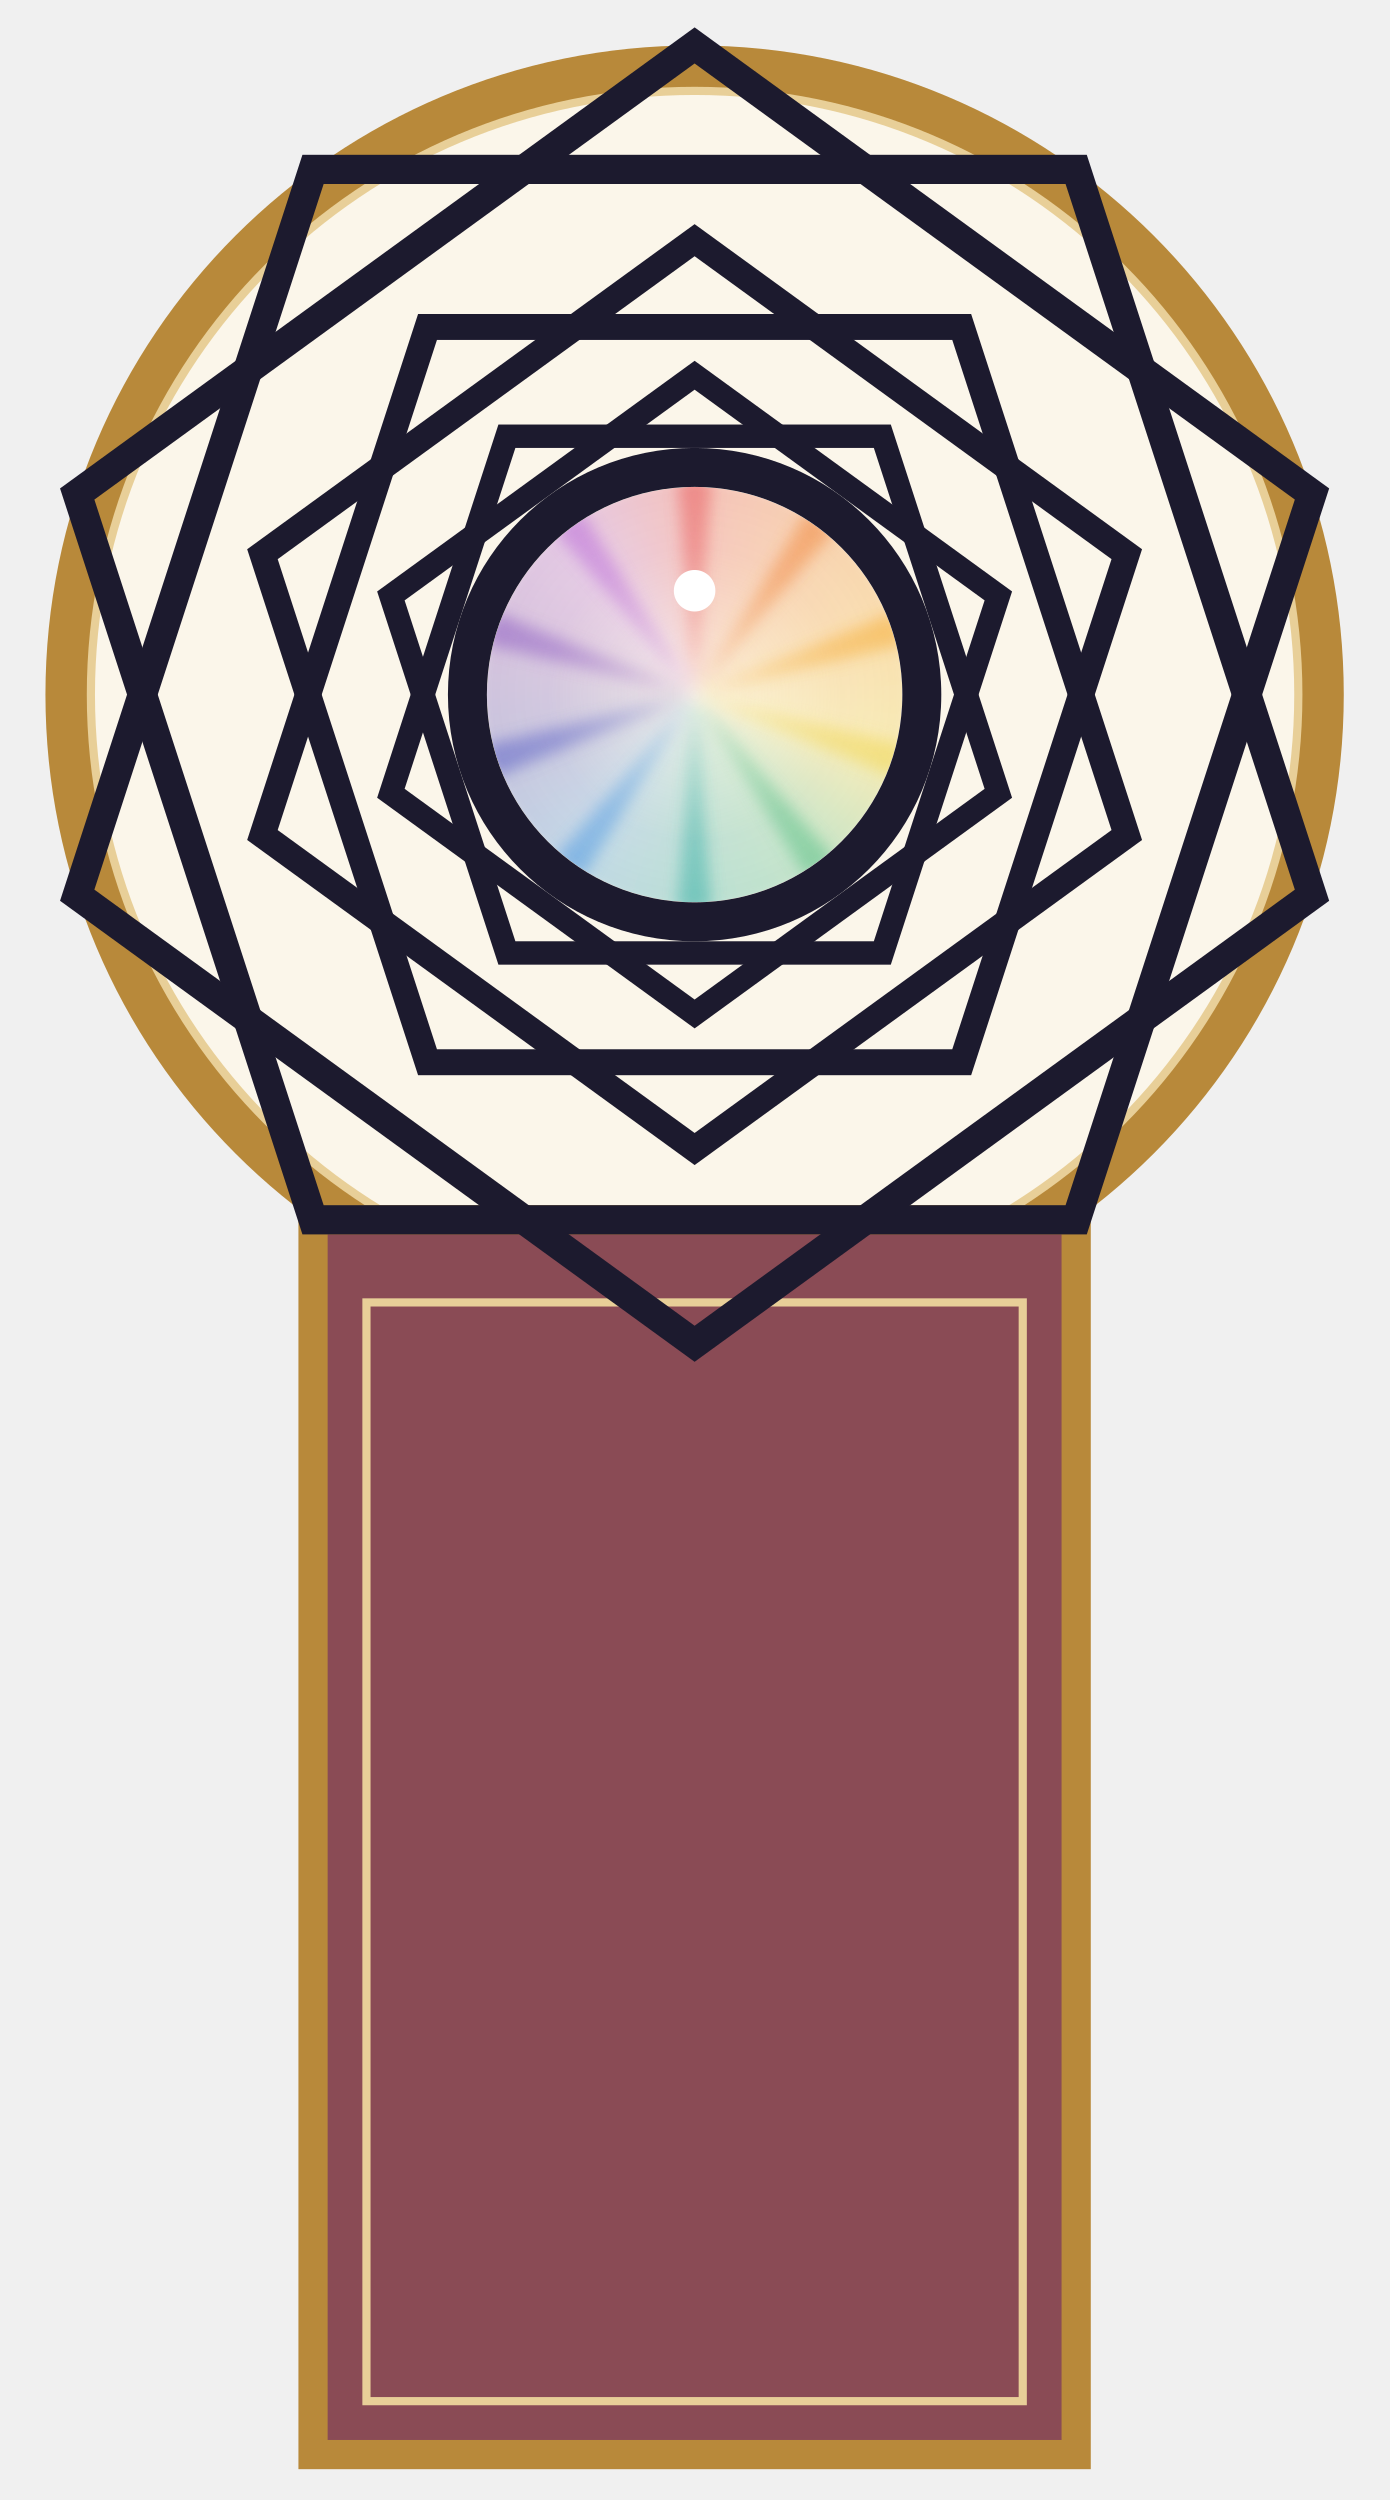
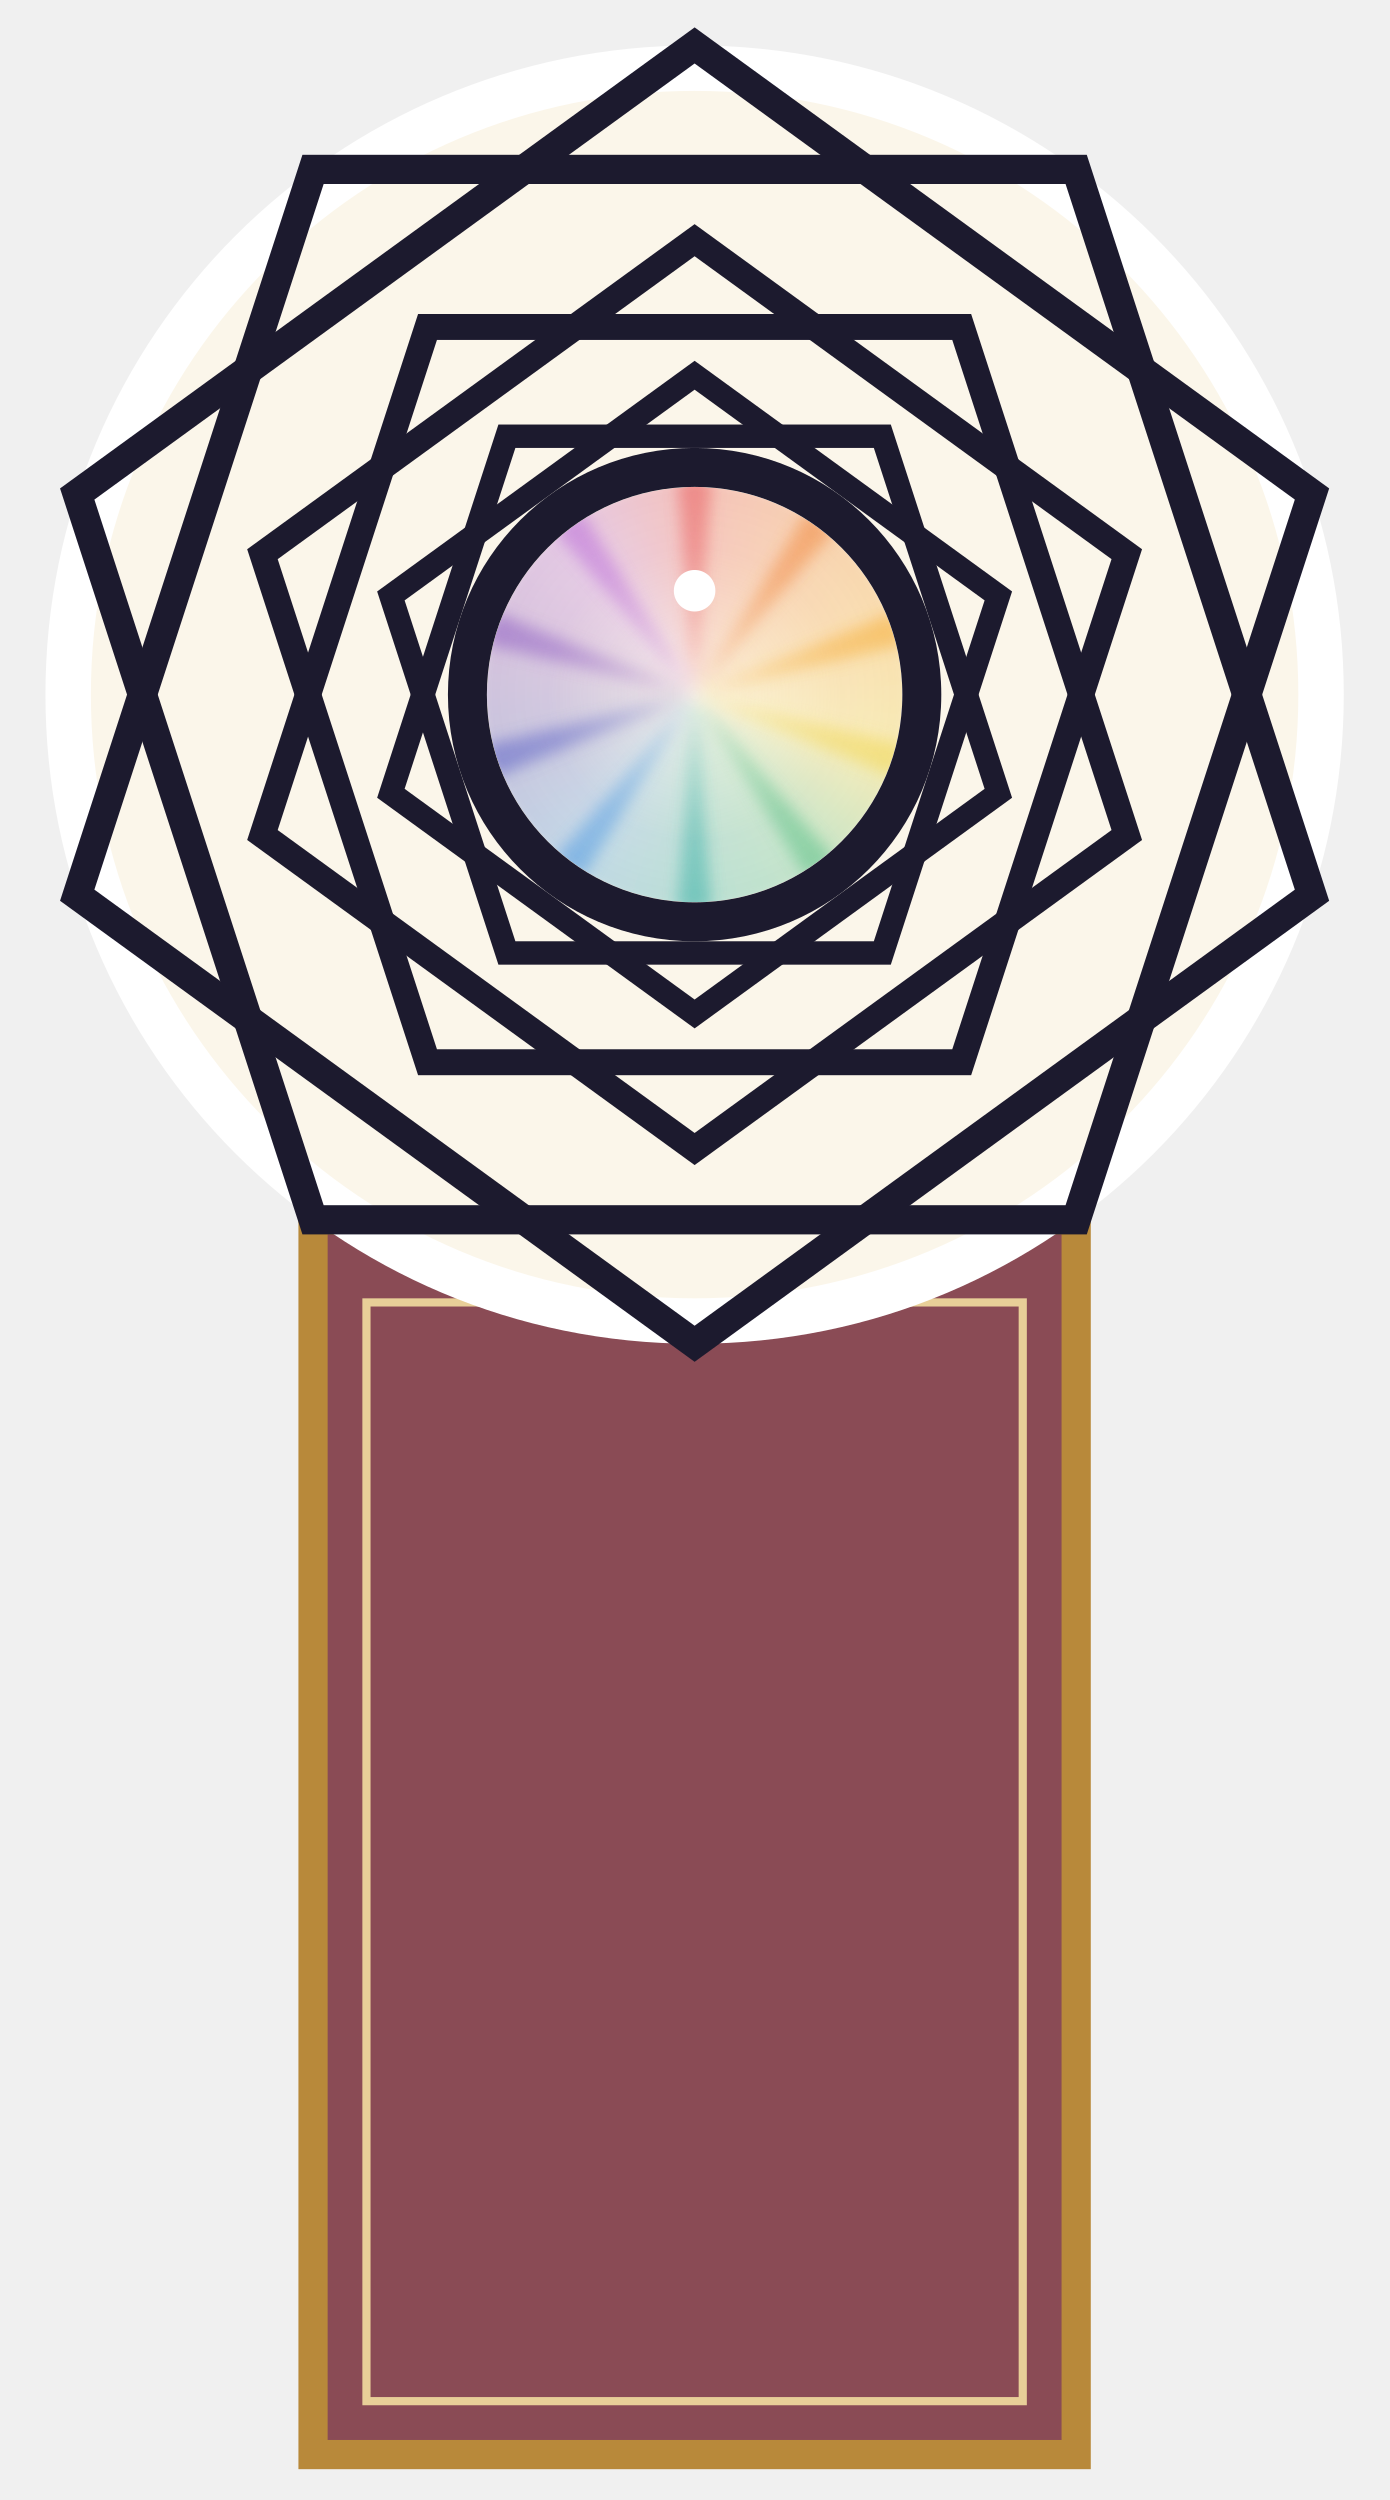
<svg xmlns="http://www.w3.org/2000/svg" viewBox="-107.00 -107.00 214.00 385.11" role="img" aria-label="Sisters of Sonder">
  <defs>
    <clipPath id="drop">
      <circle r="32.000" />
    </clipPath>
    <filter id="soft" x="-20%" y="-20%" width="140%" height="140%">
      <feGaussianBlur stdDeviation="1.120" />
    </filter>
    <radialGradient id="streak-ramp" gradientUnits="userSpaceOnUse" cx="0" cy="0" r="32.000">
      <stop offset="0" stop-color="#fff" stop-opacity=".35" />
      <stop offset=".7" stop-color="#fff" stop-opacity=".9" />
      <stop offset="1" stop-color="#fff" />
    </radialGradient>
    <mask id="streak-fade" maskUnits="userSpaceOnUse" x="-32.000" y="-32.000" width="64.000" height="64.000">
      <circle r="32.000" fill="url(#streak-ramp)" />
    </mask>
  </defs>
-   <circle r="96.500" fill="#fbf6ea" />
-   <circle r="96.500" fill="none" stroke="#b8893a" stroke-width="7.000" />
-   <circle r="93.000" fill="none" stroke="#e8cf98" stroke-width="1.260" />
  <rect x="-58.779" y="80.902" width="117.557" height="190.211" fill="#8a4b55" stroke="#b8893a" stroke-width="4.500" />
  <rect x="-50.550" y="93.631" width="101.099" height="169.253" fill="none" stroke="#e8cf98" stroke-width="1.260" />
+   <circle r="96.500" fill="#fbf6ea" />
+   <circle r="96.500" fill="none" stroke="#ffffff" stroke-width="7.000" />
  <polygon points="0.000,-100.000 95.106,-30.902 58.779,80.902 -58.779,80.902 -95.106,-30.902" fill="none" stroke="#1c1a2e" stroke-width="4.500" stroke-linejoin="miter" />
  <polygon points="58.779,-80.902 95.106,30.902 0.000,100.000 -95.106,30.902 -58.779,-80.902" fill="none" stroke="#1c1a2e" stroke-width="4.500" stroke-linejoin="miter" />
  <polygon points="0.000,-70.000 66.574,-21.631 41.145,56.631 -41.145,56.631 -66.574,-21.631" fill="none" stroke="#1c1a2e" stroke-width="4.000" stroke-linejoin="miter" />
  <polygon points="41.145,-56.631 66.574,21.631 0.000,70.000 -66.574,21.631 -41.145,-56.631" fill="none" stroke="#1c1a2e" stroke-width="4.000" stroke-linejoin="miter" />
  <polygon points="0.000,-49.196 46.788,-15.202 28.916,39.800 -28.916,39.800 -46.788,-15.202" fill="none" stroke="#1c1a2e" stroke-width="3.600" stroke-linejoin="miter" />
  <polygon points="28.916,-39.800 46.788,15.202 0.000,49.196 -46.788,15.202 -28.916,-39.800" fill="none" stroke="#1c1a2e" stroke-width="3.600" stroke-linejoin="miter" />
  <circle r="32.000" fill="url(#water)" />
  <g clip-path="url(#drop)" mask="url(#streak-fade)" filter="url(#soft)" opacity="0.3">
    <path d="M0,0 L-0.176,-33.600 L1.348,-33.573 Z" fill="#e5494c" />
    <path d="M0,0 L0.997,-33.585 L2.519,-33.505 Z" fill="#e64c4a" />
    <path d="M0,0 L2.168,-33.530 L3.687,-33.397 Z" fill="#e74f48" />
    <path d="M0,0 L3.337,-33.434 L4.850,-33.248 Z" fill="#e75246" />
    <path d="M0,0 L4.502,-33.297 L6.008,-33.059 Z" fill="#e85444" />
    <path d="M0,0 L5.661,-33.120 L7.158,-32.829 Z" fill="#e85742" />
    <path d="M0,0 L6.814,-32.902 L8.299,-32.559 Z" fill="#e95a40" />
    <path d="M0,0 L7.958,-32.644 L9.430,-32.249 Z" fill="#ea5d3e" />
    <path d="M0,0 L9.092,-32.346 L10.550,-31.901 Z" fill="#ea603c" />
    <path d="M0,0 L10.216,-32.009 L11.657,-31.513 Z" fill="#eb623b" />
    <path d="M0,0 L11.326,-31.633 L12.750,-31.087 Z" fill="#eb6539" />
    <path d="M0,0 L12.423,-31.219 L13.827,-30.623 Z" fill="#ec6837" />
    <path d="M0,0 L13.505,-30.766 L14.887,-30.122 Z" fill="#ed6b35" />
    <path d="M0,0 L14.571,-30.276 L15.929,-29.584 Z" fill="#ed6e33" />
    <path d="M0,0 L15.619,-29.749 L16.952,-29.010 Z" fill="#ee7031" />
    <path d="M0,0 L16.647,-29.186 L17.954,-28.401 Z" fill="#ee732f" />
    <path d="M0,0 L17.656,-28.587 L18.934,-27.757 Z" fill="#ef762d" />
    <path d="M0,0 L18.643,-27.954 L19.892,-27.079 Z" fill="#f0792b" />
    <path d="M0,0 L19.607,-27.286 L20.825,-26.368 Z" fill="#f07b2a" />
    <path d="M0,0 L20.547,-26.585 L21.732,-25.626 Z" fill="#f07e2a" />
    <path d="M0,0 L21.463,-25.852 L22.613,-24.852 Z" fill="#f18029" />
    <path d="M0,0 L22.352,-25.087 L23.467,-24.047 Z" fill="#f18229" />
    <path d="M0,0 L23.214,-24.292 L24.292,-23.214 Z" fill="#f18528" />
    <path d="M0,0 L24.047,-23.467 L25.087,-22.352 Z" fill="#f28728" />
    <path d="M0,0 L24.852,-22.613 L25.852,-21.463 Z" fill="#f28a28" />
    <path d="M0,0 L25.626,-21.732 L26.585,-20.547 Z" fill="#f28c28" />
    <path d="M0,0 L26.368,-20.825 L27.286,-19.607 Z" fill="#f28e27" />
    <path d="M0,0 L27.079,-19.892 L27.954,-18.643 Z" fill="#f39127" />
    <path d="M0,0 L27.757,-18.934 L28.587,-17.656 Z" fill="#f39326" />
    <path d="M0,0 L28.401,-17.954 L29.186,-16.647 Z" fill="#f39526" />
    <path d="M0,0 L29.010,-16.952 L29.749,-15.619 Z" fill="#f39826" />
    <path d="M0,0 L29.584,-15.929 L30.276,-14.571 Z" fill="#f49a26" />
    <path d="M0,0 L30.122,-14.887 L30.766,-13.505 Z" fill="#f49d25" />
    <path d="M0,0 L30.623,-13.827 L31.219,-12.423 Z" fill="#f49f25" />
    <path d="M0,0 L31.087,-12.750 L31.633,-11.326 Z" fill="#f5a124" />
    <path d="M0,0 L31.513,-11.657 L32.009,-10.216 Z" fill="#f5a424" />
    <path d="M0,0 L31.901,-10.550 L32.346,-9.092 Z" fill="#f5a625" />
    <path d="M0,0 L32.249,-9.430 L32.644,-7.958 Z" fill="#f4a926" />
    <path d="M0,0 L32.559,-8.299 L32.902,-6.814 Z" fill="#f4ab28" />
    <path d="M0,0 L32.829,-7.158 L33.120,-5.661 Z" fill="#f4ae29" />
    <path d="M0,0 L33.059,-6.008 L33.297,-4.502 Z" fill="#f4b02b" />
    <path d="M0,0 L33.248,-4.850 L33.434,-3.337 Z" fill="#f3b32c" />
    <path d="M0,0 L33.397,-3.687 L33.530,-2.168 Z" fill="#f3b52e" />
    <path d="M0,0 L33.505,-2.519 L33.585,-0.997 Z" fill="#f2b82f" />
    <path d="M0,0 L33.573,-1.348 L33.600,0.176 Z" fill="#f2ba31" />
    <path d="M0,0 L33.600,-0.176 L33.573,1.348 Z" fill="#f2bd32" />
    <path d="M0,0 L33.585,0.997 L33.505,2.519 Z" fill="#f2bf34" />
    <path d="M0,0 L33.530,2.168 L33.397,3.687 Z" fill="#f1c235" />
    <path d="M0,0 L33.434,3.337 L33.248,4.850 Z" fill="#f1c437" />
    <path d="M0,0 L33.297,4.502 L33.059,6.008 Z" fill="#f0c738" />
    <path d="M0,0 L33.120,5.661 L32.829,7.158 Z" fill="#f0c93a" />
    <path d="M0,0 L32.902,6.814 L32.559,8.299 Z" fill="#f0cc3b" />
    <path d="M0,0 L32.644,7.958 L32.249,9.430 Z" fill="#f0ce3d" />
    <path d="M0,0 L32.346,9.092 L31.901,10.550 Z" fill="#efd13e" />
    <path d="M0,0 L32.009,10.216 L31.513,11.657 Z" fill="#ead141" />
    <path d="M0,0 L31.633,11.326 L31.087,12.750 Z" fill="#e1d044" />
    <path d="M0,0 L31.219,12.423 L30.623,13.827 Z" fill="#d8cf47" />
    <path d="M0,0 L30.766,13.505 L30.122,14.887 Z" fill="#cecd4a" />
    <path d="M0,0 L30.276,14.571 L29.584,15.929 Z" fill="#c5cc4e" />
    <path d="M0,0 L29.749,15.619 L29.010,16.952 Z" fill="#bbca51" />
    <path d="M0,0 L29.186,16.647 L28.401,17.954 Z" fill="#b2c954" />
    <path d="M0,0 L28.587,17.656 L27.757,18.934 Z" fill="#a9c858" />
    <path d="M0,0 L27.954,18.643 L27.079,19.892 Z" fill="#9fc65b" />
    <path d="M0,0 L27.286,19.607 L26.368,20.825 Z" fill="#96c55e" />
    <path d="M0,0 L26.585,20.547 L25.626,21.732 Z" fill="#8cc361" />
    <path d="M0,0 L25.852,21.463 L24.852,22.613 Z" fill="#83c265" />
    <path d="M0,0 L25.087,22.352 L24.047,23.467 Z" fill="#7ac168" />
    <path d="M0,0 L24.292,23.214 L23.214,24.292 Z" fill="#70bf6b" />
    <path d="M0,0 L23.467,24.047 L22.352,25.087 Z" fill="#67be6f" />
    <path d="M0,0 L22.613,24.852 L21.463,25.852 Z" fill="#5dbc72" />
    <path d="M0,0 L21.732,25.626 L20.547,26.585 Z" fill="#54bb75" />
    <path d="M0,0 L20.825,26.368 L19.607,27.286 Z" fill="#4bba78" />
    <path d="M0,0 L19.892,27.079 L18.643,27.954 Z" fill="#45b97b" />
    <path d="M0,0 L18.934,27.757 L17.656,28.587 Z" fill="#43b87d" />
    <path d="M0,0 L17.954,28.401 L16.647,29.186 Z" fill="#41b77f" />
    <path d="M0,0 L16.952,29.010 L15.619,29.749 Z" fill="#3fb681" />
    <path d="M0,0 L15.929,29.584 L14.571,30.276 Z" fill="#3eb584" />
    <path d="M0,0 L14.887,30.122 L13.505,30.766 Z" fill="#3cb486" />
    <path d="M0,0 L13.827,30.623 L12.423,31.219 Z" fill="#3ab388" />
    <path d="M0,0 L12.750,31.087 L11.326,31.633 Z" fill="#38b28a" />
    <path d="M0,0 L11.657,31.513 L10.216,32.009 Z" fill="#36b18c" />
    <path d="M0,0 L10.550,31.901 L9.092,32.346 Z" fill="#34b08e" />
    <path d="M0,0 L9.430,32.249 L7.958,32.644 Z" fill="#32af90" />
    <path d="M0,0 L8.299,32.559 L6.814,32.902 Z" fill="#30ae92" />
    <path d="M0,0 L7.158,32.829 L5.661,33.120 Z" fill="#2ead94" />
    <path d="M0,0 L6.008,33.059 L4.502,33.297 Z" fill="#2cac96" />
    <path d="M0,0 L4.850,33.248 L3.337,33.434 Z" fill="#2bab99" />
    <path d="M0,0 L3.687,33.397 L2.168,33.530 Z" fill="#29aa9b" />
    <path d="M0,0 L2.519,33.505 L0.997,33.585 Z" fill="#27a99d" />
    <path d="M0,0 L1.348,33.573 L-0.176,33.600 Z" fill="#25a89f" />
    <path d="M0,0 L0.176,33.600 L-1.348,33.573 Z" fill="#25a7a2" />
    <path d="M0,0 L-0.997,33.585 L-2.519,33.505 Z" fill="#26a6a5" />
    <path d="M0,0 L-2.168,33.530 L-3.687,33.397 Z" fill="#27a5a9" />
    <path d="M0,0 L-3.337,33.434 L-4.850,33.248 Z" fill="#28a3ac" />
    <path d="M0,0 L-4.502,33.297 L-6.008,33.059 Z" fill="#2aa2b0" />
    <path d="M0,0 L-5.661,33.120 L-7.158,32.829 Z" fill="#2ba0b4" />
    <path d="M0,0 L-6.814,32.902 L-8.299,32.559 Z" fill="#2c9fb7" />
    <path d="M0,0 L-7.958,32.644 L-9.430,32.249 Z" fill="#2e9ebb" />
    <path d="M0,0 L-9.092,32.346 L-10.550,31.901 Z" fill="#2f9cbe" />
    <path d="M0,0 L-10.216,32.009 L-11.657,31.513 Z" fill="#309bc2" />
    <path d="M0,0 L-11.326,31.633 L-12.750,31.087 Z" fill="#3199c5" />
    <path d="M0,0 L-12.423,31.219 L-13.827,30.623 Z" fill="#3398c9" />
    <path d="M0,0 L-13.505,30.766 L-14.887,30.122 Z" fill="#3497cc" />
    <path d="M0,0 L-14.571,30.276 L-15.929,29.584 Z" fill="#3595d0" />
    <path d="M0,0 L-15.619,29.749 L-16.952,29.010 Z" fill="#3794d4" />
    <path d="M0,0 L-16.647,29.186 L-17.954,28.401 Z" fill="#3892d7" />
    <path d="M0,0 L-17.656,28.587 L-18.934,27.757 Z" fill="#3991db" />
    <path d="M0,0 L-18.643,27.954 L-19.892,27.079 Z" fill="#3a90de" />
    <path d="M0,0 L-19.607,27.286 L-20.825,26.368 Z" fill="#3b8ddf" />
    <path d="M0,0 L-20.547,26.585 L-21.732,25.626 Z" fill="#3c8ade" />
    <path d="M0,0 L-21.463,25.852 L-22.613,24.852 Z" fill="#3d86dc" />
    <path d="M0,0 L-22.352,25.087 L-23.467,24.047 Z" fill="#3e83da" />
    <path d="M0,0 L-23.214,24.292 L-24.292,23.214 Z" fill="#3f7fd8" />
    <path d="M0,0 L-24.047,23.467 L-25.087,22.352 Z" fill="#407bd7" />
    <path d="M0,0 L-24.852,22.613 L-25.852,21.463 Z" fill="#4078d5" />
    <path d="M0,0 L-25.626,21.732 L-26.585,20.547 Z" fill="#4174d4" />
    <path d="M0,0 L-26.368,20.825 L-27.286,19.607 Z" fill="#4271d2" />
    <path d="M0,0 L-27.079,19.892 L-27.954,18.643 Z" fill="#436dd0" />
    <path d="M0,0 L-27.757,18.934 L-28.587,17.656 Z" fill="#446ace" />
    <path d="M0,0 L-28.401,17.954 L-29.186,16.647 Z" fill="#4566cd" />
    <path d="M0,0 L-29.010,16.952 L-29.749,15.619 Z" fill="#4563cb" />
    <path d="M0,0 L-29.584,15.929 L-30.276,14.571 Z" fill="#465fca" />
    <path d="M0,0 L-30.122,14.887 L-30.766,13.505 Z" fill="#475bc8" />
    <path d="M0,0 L-30.623,13.827 L-31.219,12.423 Z" fill="#4858c6" />
    <path d="M0,0 L-31.087,12.750 L-31.633,11.326 Z" fill="#4954c4" />
    <path d="M0,0 L-31.513,11.657 L-32.009,10.216 Z" fill="#4a51c3" />
    <path d="M0,0 L-31.901,10.550 L-32.346,9.092 Z" fill="#4c4fc2" />
    <path d="M0,0 L-32.249,9.430 L-32.644,7.958 Z" fill="#4e4ec2" />
    <path d="M0,0 L-32.559,8.299 L-32.902,6.814 Z" fill="#524ec2" />
    <path d="M0,0 L-32.829,7.158 L-33.120,5.661 Z" fill="#544ec1" />
    <path d="M0,0 L-33.059,6.008 L-33.297,4.502 Z" fill="#584dc1" />
    <path d="M0,0 L-33.248,4.850 L-33.434,3.337 Z" fill="#5a4dc1" />
    <path d="M0,0 L-33.397,3.687 L-33.530,2.168 Z" fill="#5e4cc1" />
    <path d="M0,0 L-33.505,2.519 L-33.585,0.997 Z" fill="#604cc1" />
    <path d="M0,0 L-33.573,1.348 L-33.600,-0.176 Z" fill="#644cc1" />
    <path d="M0,0 L-33.600,0.176 L-33.573,-1.348 Z" fill="#664bc0" />
    <path d="M0,0 L-33.585,-0.997 L-33.505,-2.519 Z" fill="#6a4bc0" />
    <path d="M0,0 L-33.530,-2.168 L-33.397,-3.687 Z" fill="#6c4bc0" />
    <path d="M0,0 L-33.434,-3.337 L-33.248,-4.850 Z" fill="#704ac0" />
    <path d="M0,0 L-33.297,-4.502 L-33.059,-6.008 Z" fill="#724ac0" />
    <path d="M0,0 L-33.120,-5.661 L-32.829,-7.158 Z" fill="#7649c0" />
    <path d="M0,0 L-32.902,-6.814 L-32.559,-8.299 Z" fill="#7849bf" />
    <path d="M0,0 L-32.644,-7.958 L-32.249,-9.430 Z" fill="#7c49bf" />
    <path d="M0,0 L-32.346,-9.092 L-31.901,-10.550 Z" fill="#7e48bf" />
    <path d="M0,0 L-32.009,-10.216 L-31.513,-11.657 Z" fill="#8148c0" />
    <path d="M0,0 L-31.633,-11.326 L-31.087,-12.750 Z" fill="#844ac1" />
    <path d="M0,0 L-31.219,-12.423 L-30.623,-13.827 Z" fill="#874ac2" />
    <path d="M0,0 L-30.766,-13.505 L-30.122,-14.887 Z" fill="#8a4cc3" />
    <path d="M0,0 L-30.276,-14.571 L-29.584,-15.929 Z" fill="#8d4cc5" />
    <path d="M0,0 L-29.749,-15.619 L-29.010,-16.952 Z" fill="#904ec6" />
    <path d="M0,0 L-29.186,-16.647 L-28.401,-17.954 Z" fill="#924ec7" />
    <path d="M0,0 L-28.587,-17.656 L-27.757,-18.934 Z" fill="#9550c9" />
    <path d="M0,0 L-27.954,-18.643 L-27.079,-19.892 Z" fill="#9850ca" />
    <path d="M0,0 L-27.286,-19.607 L-26.368,-20.825 Z" fill="#9b52cb" />
    <path d="M0,0 L-26.585,-20.547 L-25.626,-21.732 Z" fill="#9e52cc" />
    <path d="M0,0 L-25.852,-21.463 L-24.852,-22.613 Z" fill="#a154ce" />
    <path d="M0,0 L-25.087,-22.352 L-24.047,-23.467 Z" fill="#a354cf" />
    <path d="M0,0 L-24.292,-23.214 L-23.214,-24.292 Z" fill="#a656d0" />
    <path d="M0,0 L-23.467,-24.047 L-22.352,-25.087 Z" fill="#a956d2" />
    <path d="M0,0 L-22.613,-24.852 L-21.463,-25.852 Z" fill="#ac58d3" />
    <path d="M0,0 L-21.732,-25.626 L-20.547,-26.585 Z" fill="#af58d4" />
    <path d="M0,0 L-20.825,-26.368 L-19.607,-27.286 Z" fill="#b25ad5" />
    <path d="M0,0 L-19.892,-27.079 L-18.643,-27.954 Z" fill="#b45ad2" />
    <path d="M0,0 L-18.934,-27.757 L-17.656,-28.587 Z" fill="#b758cb" />
    <path d="M0,0 L-17.954,-28.401 L-16.647,-29.186 Z" fill="#ba58c3" />
    <path d="M0,0 L-16.952,-29.010 L-15.619,-29.749 Z" fill="#bd56bb" />
    <path d="M0,0 L-15.929,-29.584 L-14.571,-30.276 Z" fill="#c056b4" />
    <path d="M0,0 L-14.887,-30.122 L-13.505,-30.766 Z" fill="#c254ac" />
    <path d="M0,0 L-13.827,-30.623 L-12.423,-31.219 Z" fill="#c554a5" />
    <path d="M0,0 L-12.750,-31.087 L-11.326,-31.633 Z" fill="#c8529d" />
    <path d="M0,0 L-11.657,-31.513 L-10.216,-32.009 Z" fill="#cb5295" />
    <path d="M0,0 L-10.550,-31.901 L-9.092,-32.346 Z" fill="#cd508e" />
    <path d="M0,0 L-9.430,-32.249 L-7.958,-32.644 Z" fill="#d05086" />
    <path d="M0,0 L-8.299,-32.559 L-6.814,-32.902 Z" fill="#d34e7e" />
    <path d="M0,0 L-7.158,-32.829 L-5.661,-33.120 Z" fill="#d64e77" />
    <path d="M0,0 L-6.008,-33.059 L-4.502,-33.297 Z" fill="#d84c6f" />
    <path d="M0,0 L-4.850,-33.248 L-3.337,-33.434 Z" fill="#db4c68" />
    <path d="M0,0 L-3.687,-33.397 L-2.168,-33.530 Z" fill="#de4a60" />
    <path d="M0,0 L-2.519,-33.505 L-0.997,-33.585 Z" fill="#e14a58" />
    <path d="M0,0 L-1.348,-33.573 L0.176,-33.600 Z" fill="#e44851" />
  </g>
  <g clip-path="url(#drop)" mask="url(#streak-fade)" filter="url(#soft)" opacity="0.45">
    <path d="M0,0 L-2.636,-33.496 L2.636,-33.496 Z" fill="#e5484d" />
    <path d="M0,0 L17.556,-28.649 L21.821,-25.550 Z" fill="#f07a2a" />
    <path d="M0,0 L31.042,-12.858 L32.672,-7.844 Z" fill="#f5a524" />
    <path d="M0,0 L32.672,7.844 L31.042,12.858 Z" fill="#efd23f" />
    <path d="M0,0 L21.821,25.550 L17.556,28.649 Z" fill="#46b97a" />
    <path d="M0,0 L2.636,33.496 L-2.636,33.496 Z" fill="#24a8a0" />
    <path d="M0,0 L-17.556,28.649 L-21.821,25.550 Z" fill="#3b8fe0" />
    <path d="M0,0 L-31.042,12.858 L-32.672,7.844 Z" fill="#4a4fc2" />
    <path d="M0,0 L-32.672,-7.844 L-31.042,-12.858 Z" fill="#8048bf" />
    <path d="M0,0 L-21.821,-25.550 L-17.556,-28.649 Z" fill="#b35ad6" />
  </g>
  <circle r="35.000" fill="none" stroke="#1c1a2e" stroke-width="6.000" />
  <circle cx="0.000" cy="-16.000" r="3.200" fill="#ffffff" />
</svg>
